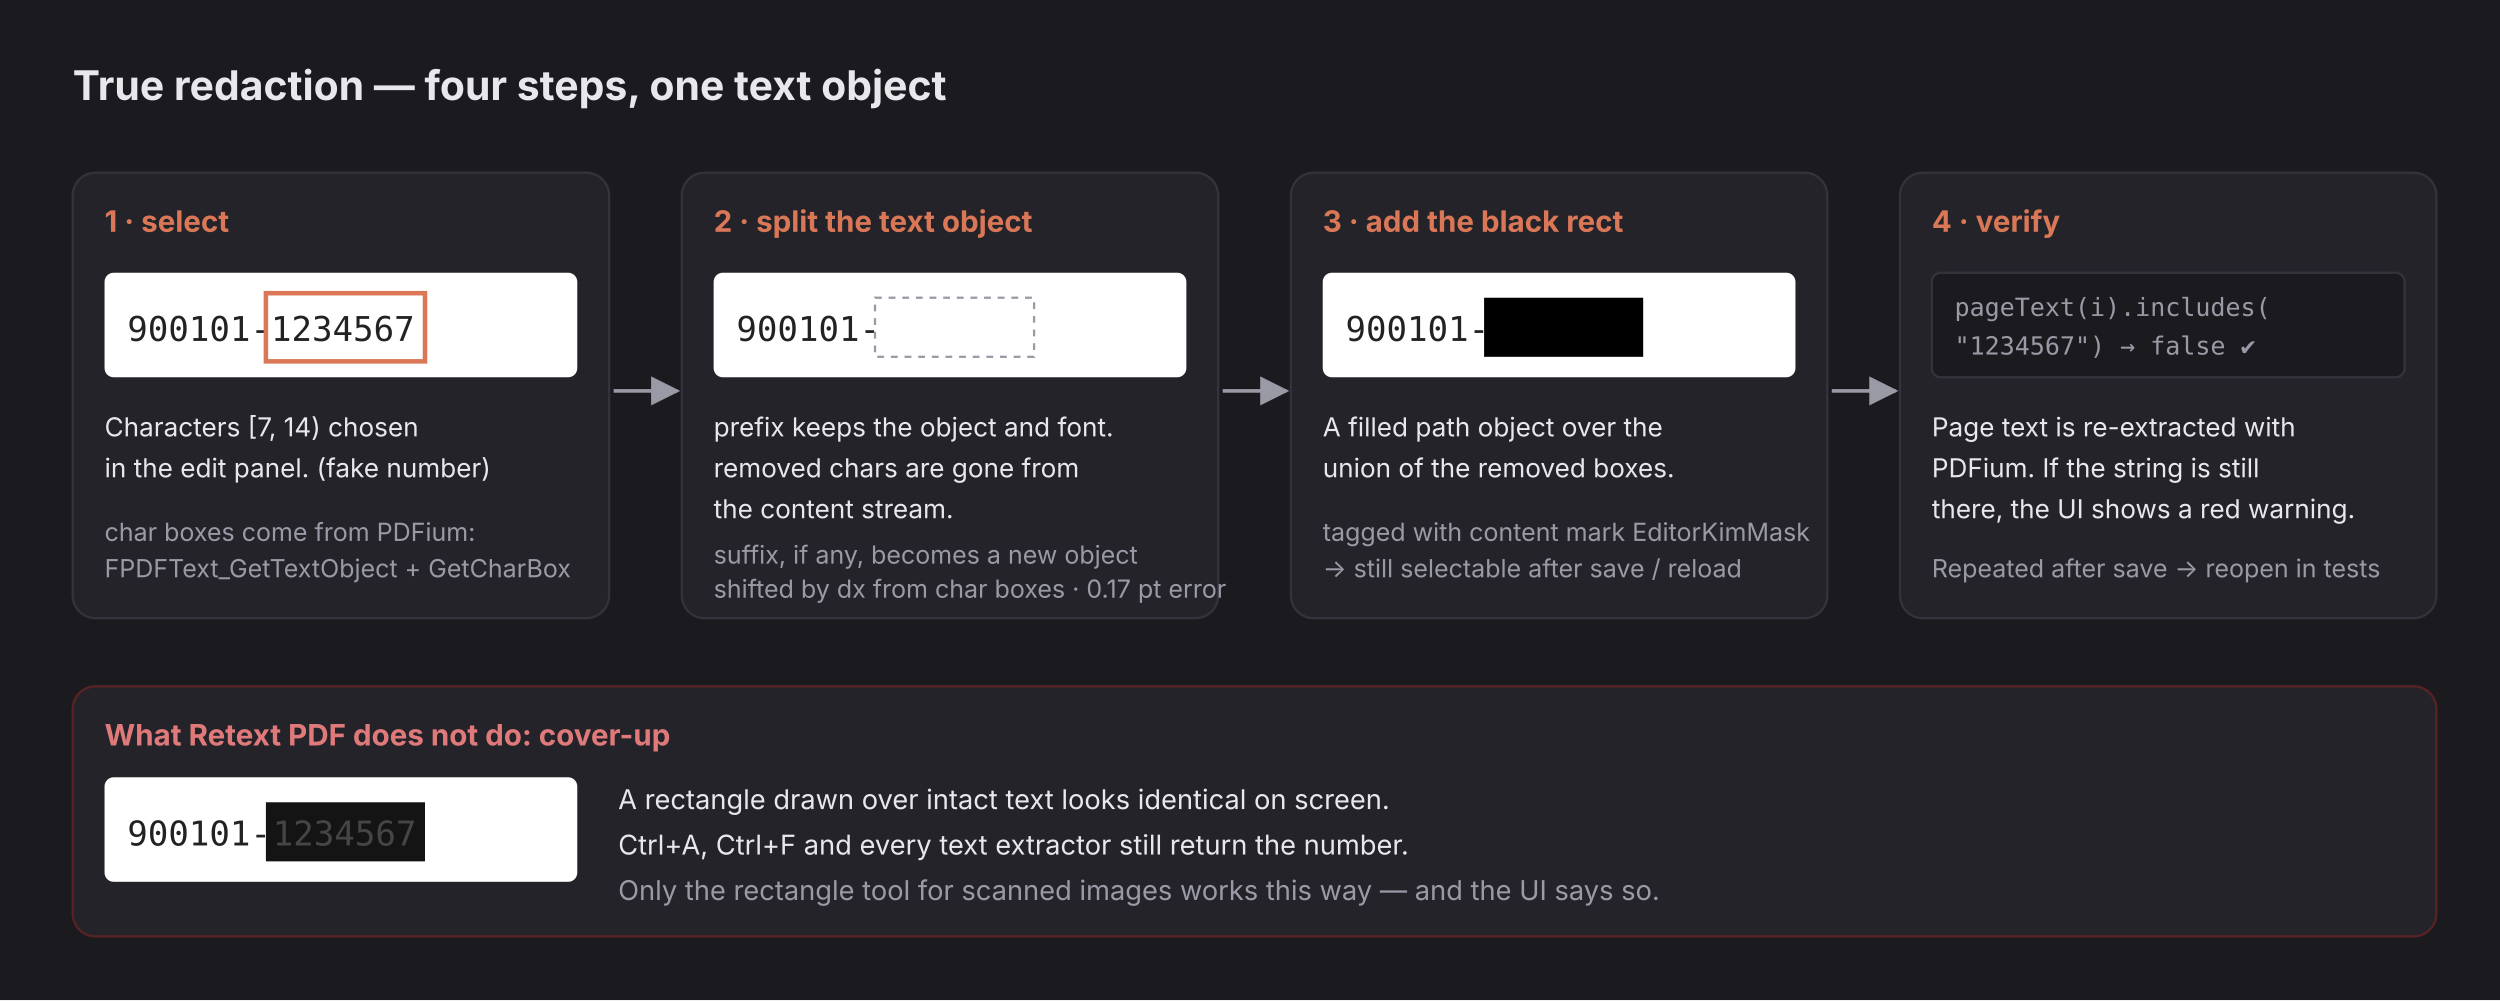
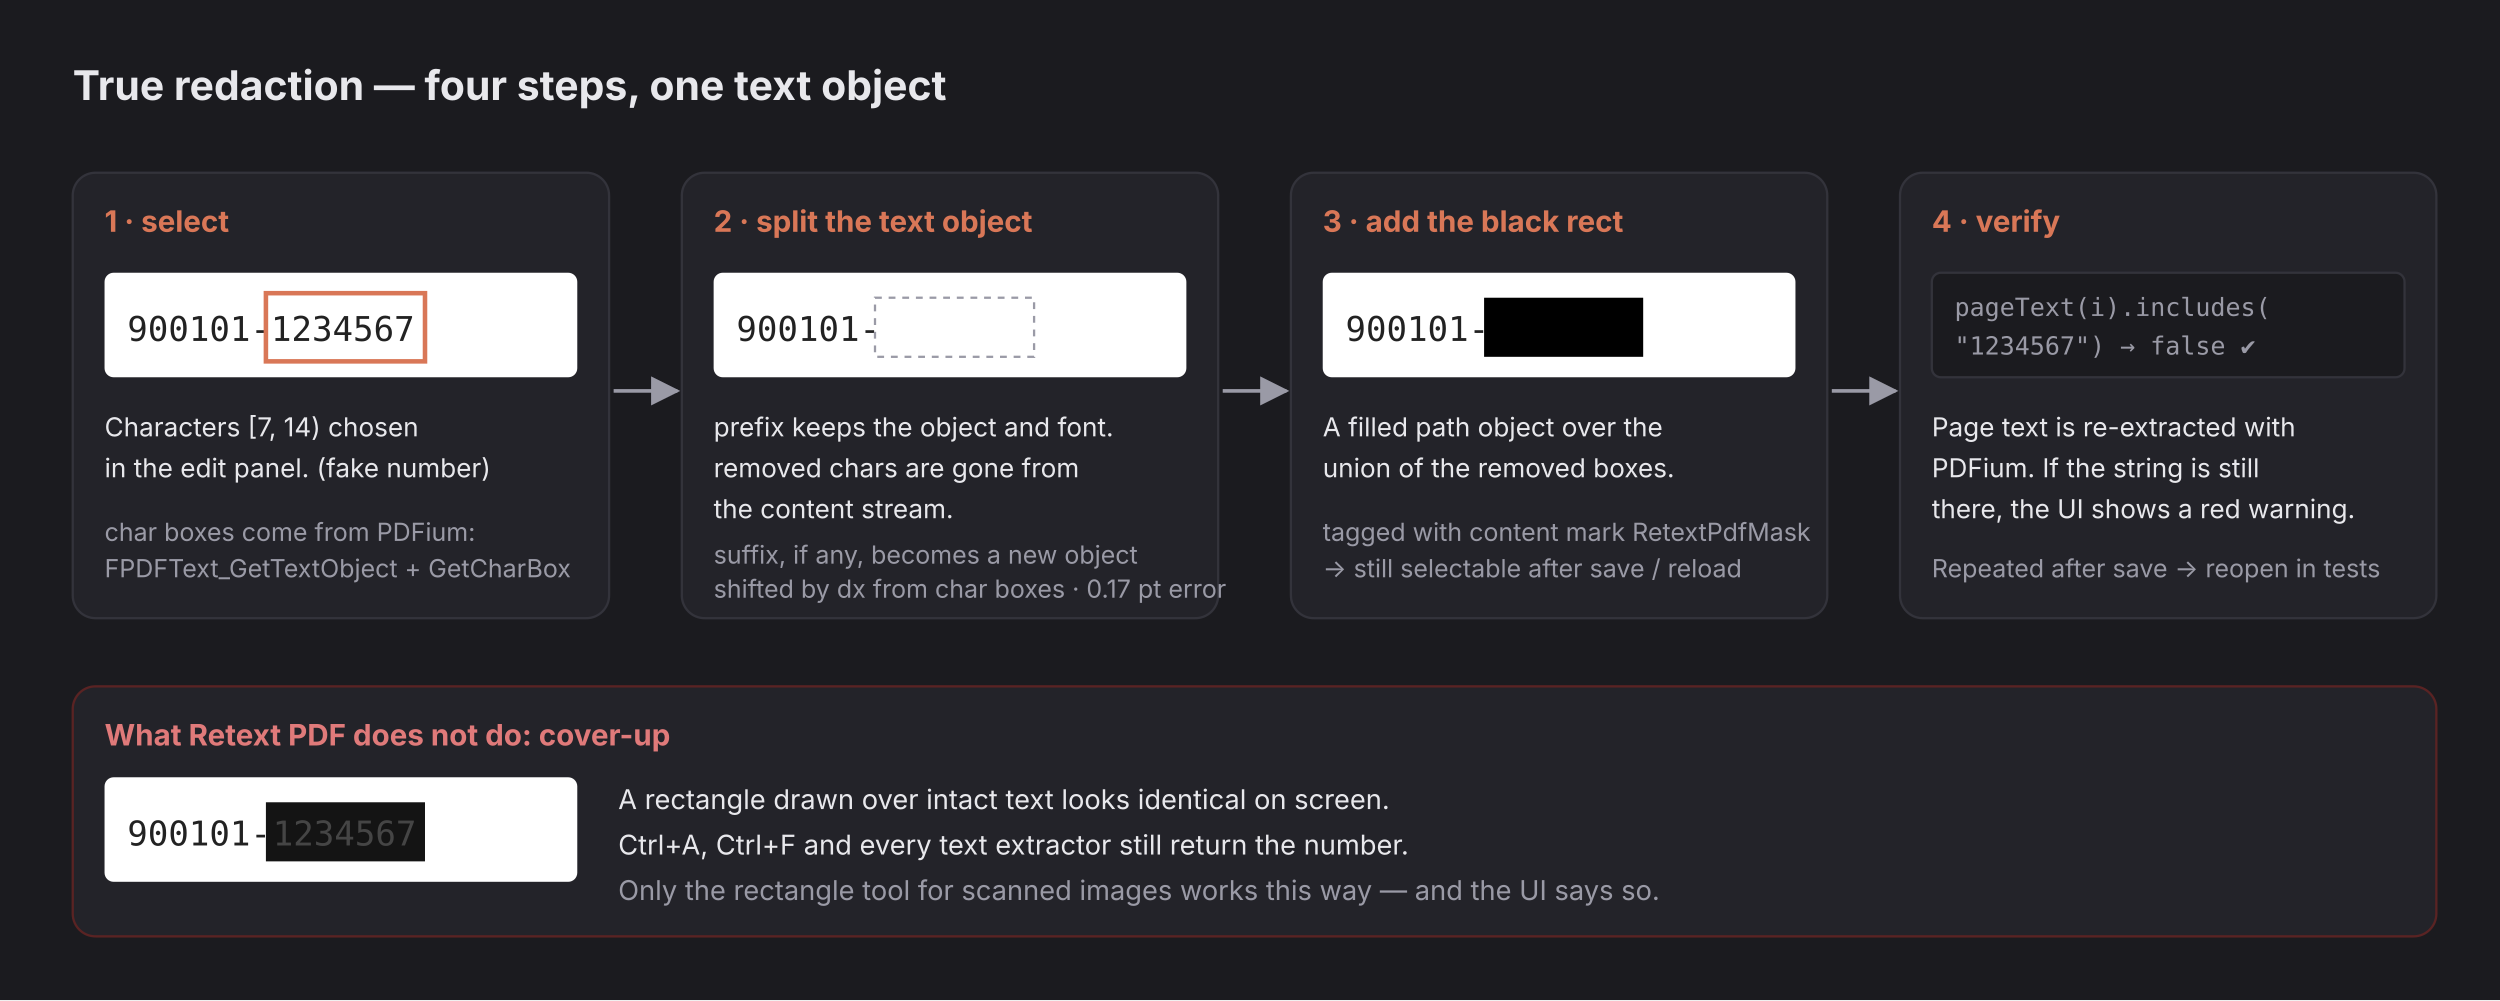
<svg xmlns="http://www.w3.org/2000/svg" width="1100" height="440" viewBox="0 0 1100 440" font-family="system-ui, -apple-system, 'Segoe UI', 'Malgun Gothic', sans-serif">
  <defs>
    <marker id="a" viewBox="0 0 10 10" refX="9" refY="5" markerWidth="8" markerHeight="8" orient="auto">
      <path d="M0 0 L10 5 L0 10 z" fill="#9a9aa6" />
    </marker>
  </defs>
  <rect width="1100" height="440" fill="#1b1b1f" />
  <text x="32" y="44" font-size="18" font-weight="700" fill="#e8e8ec">True redaction — four steps, one text object</text>
  <g transform="translate(32 76)">
    <rect width="236" height="196" rx="10" fill="#232329" stroke="#33333b" />
    <text x="14" y="26" font-size="13" font-weight="700" fill="#d97757">1 · select</text>
    <rect x="14" y="44" width="208" height="46" rx="4" fill="#fff" />
    <text x="24" y="74" font-size="15" fill="#222" font-family="Consolas, monospace" xml:space="preserve">900101-1234567</text>
    <rect x="85" y="53" width="70" height="30" fill="none" stroke="#d97757" stroke-width="2" />
    <text x="14" y="116" font-size="11.5" fill="#e8e8ec">Characters [7, 14) chosen</text>
    <text x="14" y="134" font-size="11.5" fill="#e8e8ec">in the edit panel. (fake number)</text>
    <text x="14" y="162" font-size="11" fill="#9a9aa6">char boxes come from PDFium:</text>
    <text x="14" y="178" font-size="11" fill="#9a9aa6">FPDFText_GetTextObject + GetCharBox</text>
  </g>
  <g transform="translate(300 76)">
    <rect width="236" height="196" rx="10" fill="#232329" stroke="#33333b" />
    <text x="14" y="26" font-size="13" font-weight="700" fill="#d97757">2 · split the text object</text>
    <rect x="14" y="44" width="208" height="46" rx="4" fill="#fff" />
    <text x="24" y="74" font-size="15" fill="#222" font-family="Consolas, monospace">900101-</text>
    <rect x="85" y="55" width="70" height="26" fill="none" stroke="#9a9aa6" stroke-dasharray="3 3" />
    <text x="14" y="116" font-size="11.5" fill="#e8e8ec">prefix keeps the object and font.</text>
    <text x="14" y="134" font-size="11.5" fill="#e8e8ec">removed chars are gone from</text>
    <text x="14" y="152" font-size="11.5" fill="#e8e8ec">the content stream.</text>
    <text x="14" y="172" font-size="11" fill="#9a9aa6">suffix, if any, becomes a new object</text>
    <text x="14" y="187" font-size="11" fill="#9a9aa6">shifted by dx from char boxes · 0.17 pt error</text>
  </g>
  <g transform="translate(568 76)">
    <rect width="236" height="196" rx="10" fill="#232329" stroke="#33333b" />
    <text x="14" y="26" font-size="13" font-weight="700" fill="#d97757">3 · add the black rect</text>
    <rect x="14" y="44" width="208" height="46" rx="4" fill="#fff" />
    <text x="24" y="74" font-size="15" fill="#222" font-family="Consolas, monospace">900101-</text>
    <rect x="85" y="55" width="70" height="26" fill="#000" />
    <text x="14" y="116" font-size="11.5" fill="#e8e8ec">A filled path object over the</text>
    <text x="14" y="134" font-size="11.5" fill="#e8e8ec">union of the removed boxes.</text>
-     <text x="14" y="162" font-size="11" fill="#9a9aa6">tagged with content mark EditorKimMask</text>
+     <text x="14" y="162" font-size="11" fill="#9a9aa6">tagged with content mark RetextPdfMask</text>
    <text x="14" y="178" font-size="11" fill="#9a9aa6">→ still selectable after save / reload</text>
  </g>
  <g transform="translate(836 76)">
    <rect width="236" height="196" rx="10" fill="#232329" stroke="#33333b" />
    <text x="14" y="26" font-size="13" font-weight="700" fill="#d97757">4 · verify</text>
    <rect x="14" y="44" width="208" height="46" rx="4" fill="#1b1b1f" stroke="#33333b" />
    <text x="24" y="63" font-size="11" fill="#9a9aa6" font-family="Consolas, monospace">pageText(i).includes(</text>
    <text x="24" y="80" font-size="11" fill="#9a9aa6" font-family="Consolas, monospace">  "1234567")  → false ✔</text>
    <text x="14" y="116" font-size="11.5" fill="#e8e8ec">Page text is re-extracted with</text>
    <text x="14" y="134" font-size="11.5" fill="#e8e8ec">PDFium. If the string is still</text>
    <text x="14" y="152" font-size="11.5" fill="#e8e8ec">there, the UI shows a red warning.</text>
    <text x="14" y="178" font-size="11" fill="#9a9aa6">Repeated after save → reopen in tests</text>
  </g>
  <g stroke="#9a9aa6" stroke-width="1.6" marker-end="url(#a)">
    <line x1="270" y1="172" x2="298" y2="172" />
    <line x1="538" y1="172" x2="566" y2="172" />
    <line x1="806" y1="172" x2="834" y2="172" />
  </g>
  <g transform="translate(32 302)">
    <rect width="1040" height="110" rx="10" fill="#232329" stroke="#5a2323" />
    <text x="14" y="26" font-size="13" font-weight="700" fill="#e07a7a">What Retext PDF does not do: cover-up</text>
    <rect x="14" y="40" width="208" height="46" rx="4" fill="#fff" />
    <text x="24" y="70" font-size="15" fill="#222" font-family="Consolas, monospace">900101-</text>
    <rect x="85" y="51" width="70" height="26" fill="#000" opacity="0.92" />
    <text x="88" y="70" font-size="15" fill="#666" font-family="Consolas, monospace" opacity="0.6">1234567</text>
    <text x="240" y="54" font-size="12" fill="#e8e8ec">A rectangle drawn over intact text looks identical on screen.</text>
    <text x="240" y="74" font-size="12" fill="#e8e8ec">Ctrl+A, Ctrl+F and every text extractor still return the number.</text>
    <text x="240" y="94" font-size="12" fill="#9a9aa6">Only the rectangle tool for scanned images works this way — and the UI says so.</text>
  </g>
</svg>
